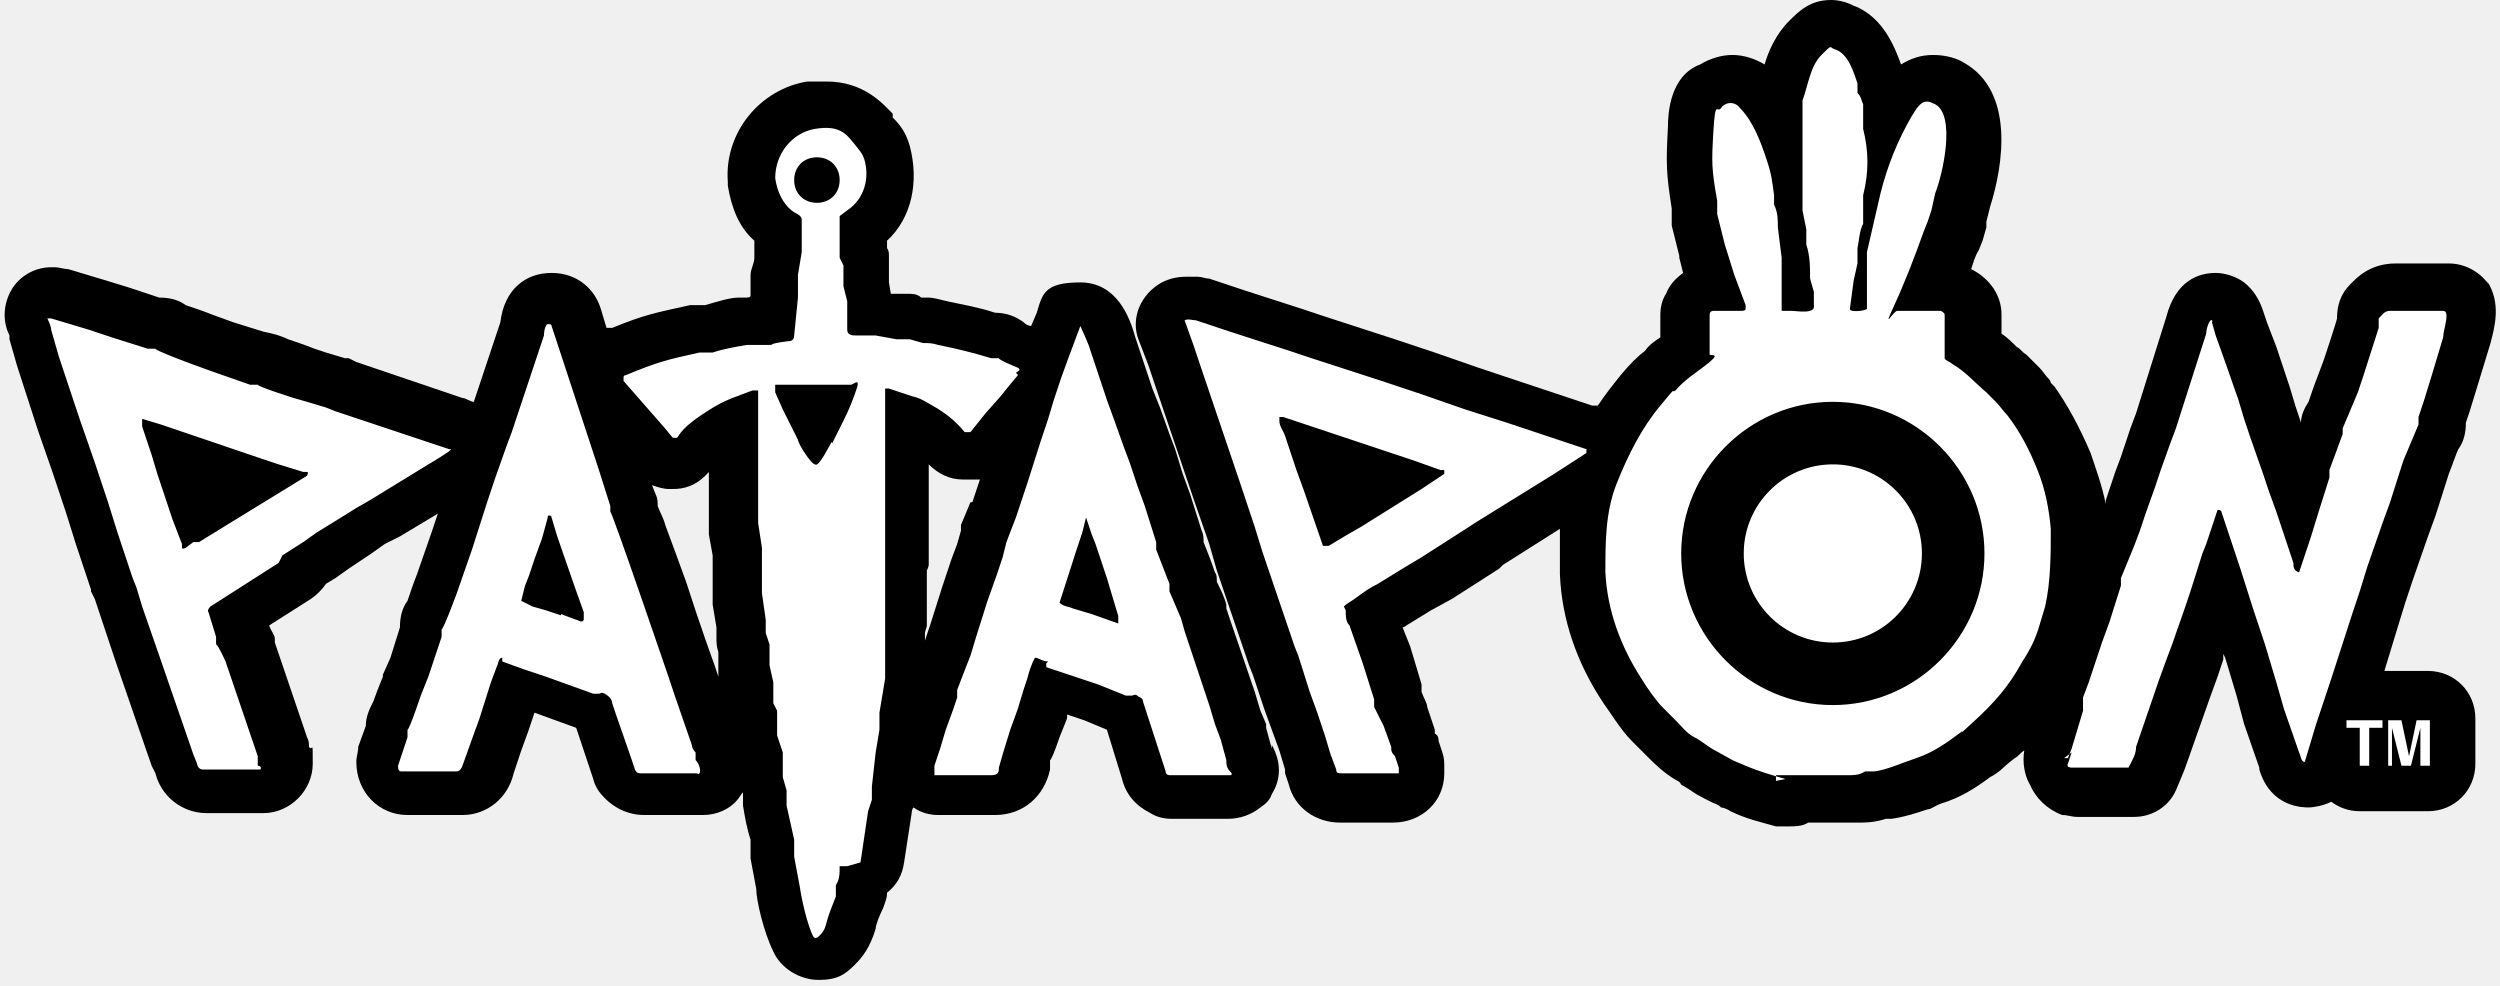
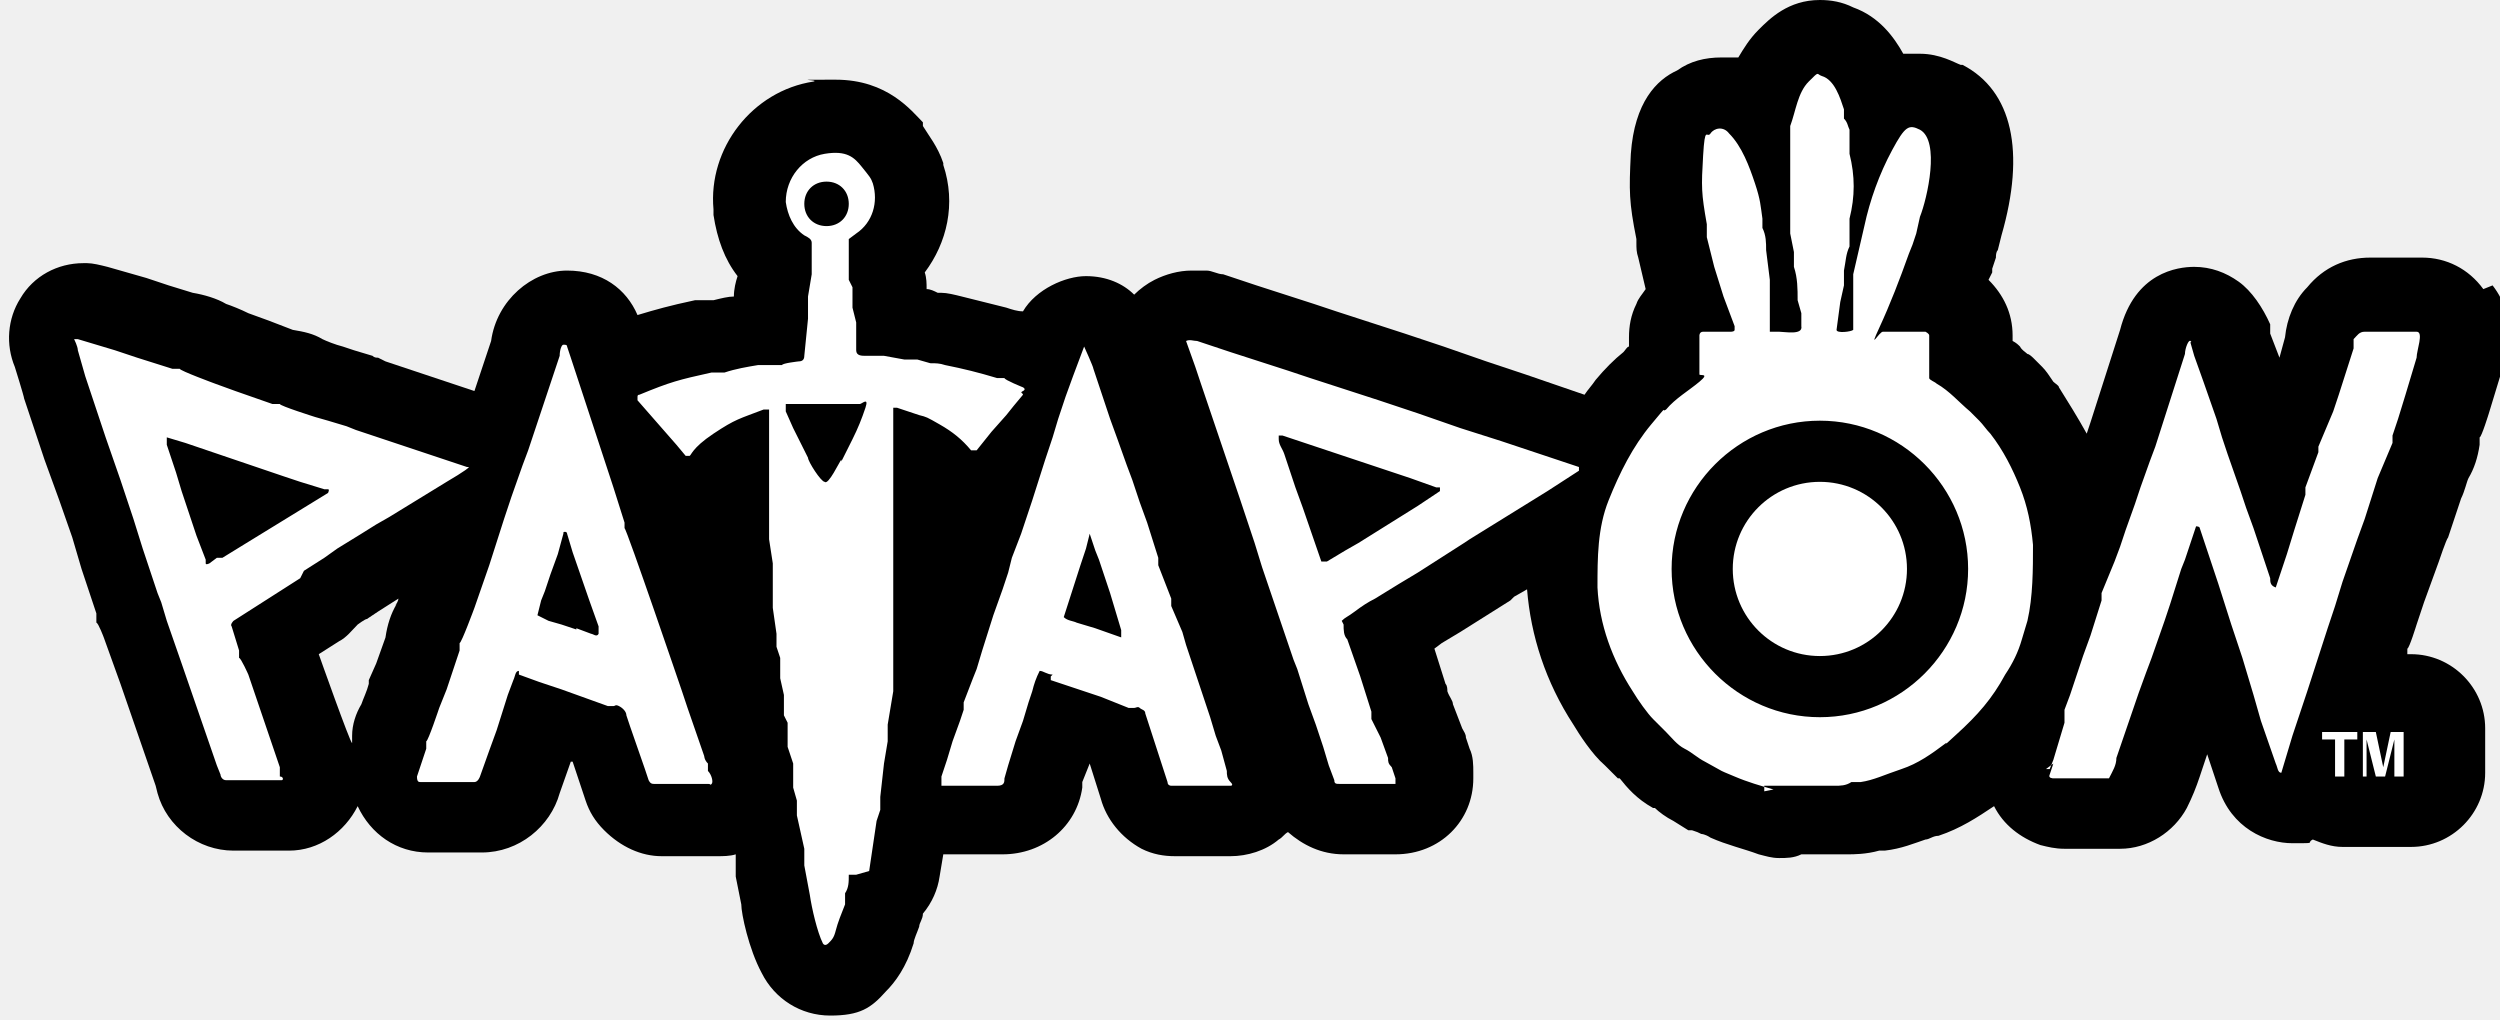
- <svg xmlns="http://www.w3.org/2000/svg" id="Layer_1" version="1.1" viewBox="0 0 131.9 52">
+ <svg xmlns="http://www.w3.org/2000/svg" id="Layer_1" version="1.1" viewBox="0 0 134.9 55">
  <defs>
    <style>
      .st0 {
        fill: #fff;
      }
    </style>
  </defs>
-   <g>
-     <path d="M131.3,15c-.5-.7-1.3-1.1-2.1-1.1h-2.8c-1.4,0-2.1.8-2.4,1.1-.5.5-.7,1.1-.7,1.8h0c0,.1-.7,2.2-.7,2.2l-.3.8c-.2.5-.4,1.1-.5,1.4-.2.3-.4.7-.4,1.1l-.3-.9-.3-1s-.7-2.1-.7-2.1l-.5-1.3-.2-.6c-.2-.6-.5-1.1-1-1.5-.4-.3-1-.5-1.5-.5-.9,0-2.1.4-2.6,2.3l-1.6,5.1-.3.8-.5,1.5-.3.8-.5,1.5v.2c-.2-1-.5-1.8-.8-2.7-.6-1.4-1.2-2.5-1.9-3.5,0,0-.1-.1-.2-.2,0,0,0-.1-.1-.2-.2-.2-.3-.4-.5-.6l-.5-.5c0,0-.1-.1-.2-.2-.2-.1-.3-.3-.5-.4-.2-.2-.5-.5-.8-.7v-1c0-1-.6-1.9-1.6-2.4,0,0,0,0,0,0,.1-.3.2-.7.4-1l.2-.5s.2-.7.2-.7c0,0,0-.2,0-.3l.2-.8c.7-2.2,1.3-6.1-1.4-7.6-.3-.2-.9-.4-1.6-.4s-1.2.2-1.7.5c-.3-.8-.9-2.5-2.5-3.1-.4-.2-.8-.3-1.2-.3-1.1,0-1.7.6-2.2,1.1-.7.7-1.1,1.6-1.3,2.3-.5-.3-1.1-.5-1.7-.5s-1.2.2-1.7.5c-1.6.6-1.7,2.6-1.7,3.3-.1,1.9-.1,2.4.2,4.3,0,0,0,.2,0,.3h0c0,.2,0,.4,0,.6l.4,1.6s0,0,0,.1l.2.8c-.4.3-.7.6-.9,1.1-.2.3-.3.7-.3,1.1v1.2c-.3.2-.6.4-.8.7-.4.3-.8.7-1.3,1.3-.4.5-.8,1-1.2,1.6-.1,0-.2,0-.3,0l-3.9-1.3-2.1-.7-2.3-.8-2.1-.7-3.7-1.2-1.2-.4-3.1-1-1.8-.6c-.2,0-.4-.1-.6-.1-.2,0-.4,0-.6,0-.5,0-.9.1-1.3.3-1.1.6-1.7,1.9-1.2,3.1l.5,1.3.3.9,2.1,6.2.8,2.3.4,1.4,1.7,5s.2.5.2.5l.6,1.8s.4,1.1.4,1.1l.4,1.1.3,1c0,0,0,.1,0,.2l.2.6c.3,1.2,1.4,2,2.7,2h2.8c1.5,0,2.7-1.1,2.7-2.6v-.3c0-.3,0-.5-.1-.8l-.2-.6c0-.1,0-.3-.2-.4,0,0,0-.1,0-.2l-.4-1.2c0-.2-.2-.5-.3-.8,0-.1,0-.3,0-.4l-.6-2-.4-1s0,0,0,0c0,0,.1,0,.2-.1l1.3-.8,1.1-.6,2.5-1.6.2-.2,3-1.9c0,.7,0,1.5,0,2.4.1,2.4.9,4.7,2.3,6.8.3.4.9,1.4,1.5,2l.7.7.2.2c.3.3.8.8,1.5,1.2,0,0,.1,0,.2.2.2.1.5.3.8.5,0,0,.9.5,1,.5.2.1.2.1.3.2,0,0,.2,0,.5.2.8.4,1.7.6,2.4.8.2,0,.5,0,.7,0,.3,0,.7,0,1-.2h2.7c.3,0,.8,0,1.4-.2.1,0,.2,0,.3,0,.7-.1,1.3-.3,1.9-.5.2,0,.4-.2.7-.3,1-.3,1.8-.8,2.6-1.4.2-.1.5-.3.7-.5,0,0,.2-.2.6-.5.2-.1.3-.3.5-.4-.1.6,0,1.3.3,1.8.3.7.9,1.3,1.7,1.6.3,0,.5.1.8.1h3c.9,0,1.8-.5,2.2-1.4.2-.5.4-.9.6-1.5l1.2-3.4.4-1.1.3-.9v-.3c0,0,.1.2.1.2l.6,2s.4,1.5.4,1.5l.8,2.3s0,0,0,.1c.6,2,2.3,2,2.6,2s.8-.1,1.2-.3c.4.3.9.5,1.5.5h.5c.2,0,.3,0,.5,0,.2,0,.3,0,.5,0h1.2c0,0,.2,0,.2,0,0,0,.2,0,.2,0h.5c1.4,0,2.5-1.1,2.5-2.5v-2.4c0-1.4-1.1-2.5-2.5-2.5h-.7c-.1,0-.3,0-.4,0-.1,0-.3,0-.4,0h-.8l.7-2.3.4-1.3.4-1.2.8-2.3.4-1.1s.7-2.2.7-2.2c.2-.5.4-1.1.5-1.3.3-.4.4-.9.4-1.4l.2-.6.4-1.3.7-2.3c.2-.8.6-2.1-.2-3.3Z" />
-     <path d="M67.1,39.5l-.3-1.1c0,0,0-.1,0-.2l-.3-.7-.3-1-1.3-3.8-.2-.6c0,0,0-.1,0-.2-.1-.4-.3-.8-.5-1.2,0-.2,0-.4-.1-.5-.2-.6-.4-1.1-.6-1.6,0-.2,0-.4-.1-.6l-.6-1.9s-.4-1.1-.4-1.1l-.4-1.3-.3-.8-.5-1.4-.4-1-.9-2.7h0c-.3-1.1-1-2.9-2.9-2.9s-2,.6-2.3,1.6l-.3.7c0,0-.2,0-.4-.2-.4-.3-.9-.5-1.5-.5h0c-.9-.3-1.6-.4-2.5-.6-.4-.1-.8-.2-1-.2h-.4c-.2-.2-.5-.2-.7-.2h-.9c0,0-.1-.6-.1-.6v-.8c0-.2,0-.4,0-.6,0-.1,0-.3-.1-.4v-.4c1.3-1.2,1.7-3.1,1.2-5-.2-.7-.5-1.1-.9-1.5v-.2c-.5-.5-1.5-1.7-3.5-1.7s-.6,0-1,0c-2.5.4-4.4,2.7-4.2,5.3,0,0,0,.1,0,.2.2,1.2.6,2.2,1.4,2.9v.5c0,.1,0,.3,0,.4,0,.3-.2.6-.2.9v1.1h0c0,.1-.2.1-.2.1-.1,0-.3,0-.4,0-.5,0-1.1.2-1.8.4h-.3c-.2,0-.4,0-.5,0-1.8.4-2.4.5-4.1,1.2,0,0-.2,0-.3,0l-.3-1c-.3-1-1.2-1.9-2.6-1.9s-2.5.9-2.7,2.6l-1.4,4.2c-.2,0-.4-.2-.6-.2l-5.6-1.9-.4-.2c0,0-.1,0-.2,0l-1-.3-.6-.2c-.5-.2-1.1-.4-1.4-.5-.4-.2-.8-.3-1.3-.4l-1.6-.5-1.1-.4c-.5-.2-1.1-.4-1.4-.5-.4-.3-.9-.4-1.4-.4h0l-1.5-.5-1.3-.4-2-.6c-.2,0-.5-.1-.7-.1h-.2c-.9,0-1.7.5-2.1,1.2-.4.7-.5,1.6-.1,2.4,0,0,0,.1,0,.2l.4,1.4s1.1,3.4,1.1,3.4l.8,2.3.7,2.1.5,1.6.8,2.4s0,0,0,.1l.2.4.3.9s.8,2.4.8,2.4l1.9,5.5s.2.4.2.4c.3,1.2,1.4,2.1,2.7,2.1h3c1.4,0,2.6-1.2,2.6-2.6s0-.6-.2-.9c0-.2,0-.3-.1-.5l-1.7-5c0,0,0-.1,0-.2,0-.2-.2-.4-.3-.7,0,0,0,0,0,0l2.2-1.4c.3-.2.6-.5.8-.8l.5-.3s.7-.5.7-.5l1.2-.8.7-.5.8-.4,2-1.2-.3.9-.8,2.3c-.2.5-.4,1.1-.5,1.4-.3.4-.4.9-.4,1.4l-.5,1.6-.4.9s0,0,0,.1c-.2.5-.4,1-.5,1.3-.2.4-.4.8-.4,1.3l-.4,1.1c0,.3-.1.5-.1.8,0,1.6,1.2,2.8,2.7,2.8h2.9c1.3,0,2.4-.9,2.7-2.2l.4-1.2.4-1.1s.3-.9.3-.9l2.2.8s0,0,0,0l.7,2.1.2.6c.1.4.3.7.6,1,.2.2.9.9,2.1.9h2.6c.2,0,.3,0,.5,0,.7,0,1.4-.3,1.8-.8.1-.1.2-.3.3-.4v.3c0,.1,0,.3,0,.4.1.6.2,1.2.4,1.8v.5c0,.2,0,.3,0,.5l.3,1.6c0,.6.4,2.3.9,3.3.4.9,1.4,1.5,2.4,1.5s1.4-.3,1.9-.8c.4-.4.8-.9,1.1-1.9,0-.2.2-.7.4-1.1.1-.3.2-.5.2-.8.5-.4.8-.9.9-1.6l.4-2.6c0,0,0-.2.1-.3.4.3.9.4,1.3.4h3c1.5,0,2.6-1,2.9-2.4v-.5c.1,0,.5-1.2.5-1.2l.4-1s0-.2,0-.2l.9.3s1.2.5,1.2.5l.8,2.6c.2.8.7,1.4,1.5,1.8.3.2.7.3,1.1.3h3c.6,0,1.2-.2,1.7-.6.3-.2.5-.4.6-.7.5-.8.5-1.7,0-2.6,0,0,0-.1,0-.2ZM38.3,36.9l-.3-.9-.3-.9s-.8-2.2-1.5-4.4c-.4-1.1-.8-2.2-1.1-3-.1-.4-.3-.7-.4-1,0-.2,0-.4-.1-.6l-.2-.5c.3.1.6.2.9.2h.2c.5,0,1.2-.1,1.9-.9v2.9c0,.1,0,.3,0,.4l.2,1.1v.5c0,.1,0,.2,0,.4v.5c0,0,0,.8,0,.8,0,.1,0,.2,0,.4l.2,1.2v.5c0,.3,0,.5.1.8v.2c0,0,0,.7,0,.7,0,0,0,.2,0,.3,0,.4.1.7.2,1v.5ZM51.2,26.5l-.5,1.2c0,0,0,.2,0,.3l-.2.7-.3.8-.5,1.5-.6,1.9-.3.9h0c0,0,0,0,0,0v-.4c0-.1.1-.3.1-.4v-2.9c0,0,.1-.2.1-.3v-5.3c.5.5,1.1.8,1.8.8h.3c.2,0,.4,0,.6,0l-.4,1.2Z" />
-   </g>
-   <path class="st0" d="M94.2,41.1c-.7-.2-1.4-.4-2.1-.7s-.5-.2-.7-.3l-.9-.5c-.4-.2-.7-.5-1.1-.7s-.7-.6-1-.9l-.4-.4-.3-.3c-.3-.3-.8-1-1.1-1.5-1.1-1.7-1.8-3.6-1.9-5.6,0-1.6,0-3.2.6-4.7s1.3-2.9,2.3-4.1.5-.6.8-.8c.5-.6,1.2-1,1.8-1.5s0-.3,0-.4v-2.1s0-.2.2-.2h1.5s.2,0,.2-.1v-.2l-.3-.8-.3-.8-.5-1.6-.4-1.6c0-.2,0-.4,0-.7-.3-1.7-.3-2-.2-3.7s.2-.9.4-1.2.7-.4,1,0c.7.7,1.1,1.8,1.4,2.7s.3,1.2.4,1.9v.5c.2.4.2.8.2,1.2l.2,1.6v2.8h.5c.3,0,1.3.2,1.2-.3v-.7c0,0-.2-.7-.2-.7,0-.6,0-1.2-.2-1.8v-.8c0,0-.2-1-.2-1v-5.8c.3-.8.4-1.8,1-2.4s.4-.4.7-.3c.7.2,1,1.2,1.2,1.8v.5c.2.2.2.4.3.6v1.3c.3,1.2.3,2.3,0,3.5v1.5c-.2.4-.2.8-.3,1.3v.8c0,0-.2.9-.2.9l-.2,1.5c0,.2.8.1.9,0,0-.3,0-.6,0-.9v-.6c0-.2,0-.5,0-.7v-.8c0,0,.3-1.3.3-1.3l.3-1.3c.3-1.4.8-2.8,1.5-4.1s.9-1.4,1.5-1.1c1.1.6.4,3.7,0,4.7l-.2.9-.2.6-.2.5c-.5,1.4-1,2.7-1.6,4s0,.2.2.2h2.3s.2.1.2.2v2.3c0,.1.3.2.4.3.7.4,1.2,1,1.8,1.5l.5.5c.2.2.4.5.6.7.7.9,1.2,1.9,1.6,2.9s.6,2,.7,3.1c0,1.3,0,2.8-.3,4.1l-.3,1c-.2.7-.5,1.3-.9,1.9-.7,1.3-1.5,2.2-2.6,3.2s-.4.4-.6.5c-.8.6-1.5,1.1-2.4,1.4s-1.5.6-2.2.7h-.5c-.3.2-.6.2-.9.2h-2.6c-.9,0-.6,0-.8,0h-.4v.3ZM104.7,29.2c0-4.4-3.6-8-8-8s-8,3.6-8,8,3.6,8,8,8,8-3.6,8-8M44.3,45.7c0,.4,0,.7-.2,1v.6c-.2.5-.4,1-.5,1.4s-.2.5-.4.7-.3,0-.3,0c-.3-.6-.6-1.9-.7-2.6l-.3-1.6v-.9c0,0-.4-1.8-.4-1.8v-.8l-.2-.7v-1.3c0,0-.3-.9-.3-.9v-1.3c0,0-.2-.4-.2-.4v-1.1c0,0-.2-.9-.2-.9v-1.1l-.2-.6v-.7l-.2-1.4v-1.7c0,0,0-.7,0-.7l-.2-1.3v-6.8s0-.2,0-.2h-.3c-1.3.5-1.5.5-2.7,1.3s-1.2,1.2-1.3,1.2h-.2l-.5-.6-1.4-1.6-.7-.8v-.2q0-.1.1-.1c1.7-.7,2.1-.8,3.9-1.2h.7c.6-.2,1.2-.3,1.8-.4h1.3c0-.1.9-.2.9-.2.2,0,.3-.1.3-.3l.2-2v-1.2c0,0,.2-1.2.2-1.2v-1.7c0-.2-.2-.3-.4-.4-.6-.4-.9-1.1-1-1.8,0-1.3.9-2.4,2.1-2.6s1.6.2,2,.7.5.6.6.9c.3,1,0,2.1-.9,2.7l-.4.3v2.2c0,0,.2.4.2.4v1.1l.2.8v1.5c0,.3.3.3.5.3h1l1.1.2h.7l.7.2c.3,0,.5,0,.8.1,1,.2,1.8.4,2.8.7h.4c0,.1,1,.5,1,.5,0,0,.2.1,0,.2s0,.1,0,.2l-.5.6-.4.5-.8.9-.8,1h-.3c-.5-.6-1-1-1.7-1.4s-.7-.4-1.1-.5l-1.2-.4h-.2s0,.1,0,.2v10c0,0,0,2.3,0,2.3v.6c0,0,0,2.2,0,2.2,0,0-.3,1.8-.3,1.8v.9l-.2,1.2-.2,1.8v.7c0,0-.2.6-.2.6l-.4,2.7-.7.2ZM44.3,9.5c0-.7-.5-1.2-1.2-1.2s-1.2.5-1.2,1.2.5,1.2,1.2,1.2,1.2-.5,1.2-1.2M43.9,23.4l.2-.4.4-.8c.3-.6.5-1.1.7-1.7s-.2-.2-.3-.2h-4c0,0,0,.3,0,.4l.4.9.8,1.6c0,.2.7,1.3.9,1.3.2.2.8-1.1.9-1.2h0ZM109.1,40l.2-.5.3-1,.3-1s0-.2,0-.3c0-.2,0-.3,0-.4l.3-.8.7-2.1.4-1.1.6-1.9v-.4c0,0,.7-1.7.7-1.7l.3-.8.3-.9.5-1.4.3-.9.5-1.4.3-.8,1.6-5c0-.3.2-.8.3-.7s0,0,0,.1l.2.7.5,1.4.7,2,.3,1,.3.9.7,2,.3.9.4,1.1.3.9.2.6.4,1.2c0,.2,0,.4.3.5l.6-1.8.4-1.3.6-1.9v-.4c0,0,.7-1.9.7-1.9v-.3c0,0,.8-1.9.8-1.9l.3-.9.8-2.5v-.5c.2-.2.3-.4.6-.4h2.8c.4,0,0,1,0,1.4l-.3,1-.3,1-.4,1.3-.3.9v.4c0,0-.8,1.9-.8,1.9l-.7,2.2-.4,1.1-.8,2.3-.4,1.3-.4,1.2-1.1,3.4-.8,2.4-.6,2c-.2,0-.2-.3-.3-.5l-.8-2.3-.2-.7-.2-.7-.6-2-.6-1.8-.7-2.2-.4-1.2-.4-1.2-.2-.6h0c0-.1-.2-.1-.2-.1l-.3.9-.3.9-.2.5-.6,1.9-.3.9-.7,2-.3.8-.4,1.1-1.2,3.5c0,.4-.2.7-.4,1.1h-3s-.3,0-.2-.2l.2-.6-.4.3ZM14.7,29.7l-3.6,2.3s-.2.2-.1.3l.4,1.3v.4c.1,0,.5.9.5.9l1.7,5v.5c.2,0,.2.2.1.2h-3c-.2,0-.3-.2-.3-.3l-.2-.5-1.9-5.5-.8-2.3-.3-1-.2-.5-.8-2.4-.5-1.6-.7-2.1-.8-2.3-1.1-3.3-.4-1.4c0-.2-.2-.6-.2-.6h.2l1,.3,1,.3,1.2.4,1.9.6h.4c0,.1,1.9.8,1.9.8l1.1.4,2,.7h.4c0,.1,1.9.7,1.9.7l.7.2,1,.3.5.2.6.2,5.4,1.8h.1c0,.1-1.2.8-1.2.8l-3.1,1.9-.7.4-.8.5-1.3.8-.7.5-1.1.7-.2.4ZM10.5,28.6l1.3-.8,4.4-2.7s.1-.2,0-.2h-.2l-1.3-.4-.9-.3-5.3-1.8-1-.3c0,.1,0,.3,0,.4l.5,1.5.3,1,.3.9.5,1.5.5,1.3v.2c0,.1.2,0,.2,0l.4-.3h.3ZM71,32.2c0,.3,0,.6.2.8l.7,2,.6,1.9v.4c0,0,.5,1,.5,1l.4,1.1c0,.2,0,.3.2.5l.2.6v.3c0,0-.2,0-.2,0h-2.8c-.2,0-.3,0-.3-.2l-.3-.8-.3-1-.4-1.2-.4-1.1-.6-1.9-.2-.5-1.7-5-.4-1.3-.8-2.4-2.1-6.2-.3-.9-.5-1.4c.2-.1.4,0,.6,0l.6.2,1.2.4,3.1,1,1.2.4,3.7,1.2.9.3,1.2.4,2.3.8,2.2.7,1.5.5,2.7.9c.9.3,0,0,0,0s0,.1,0,.2l-1.7,1.1-4.2,2.6-.3.2-2.5,1.6-1,.6-1.3.8c-.4.2-.7.4-1.1.7s-.5.3-.7.5h0ZM71.1,28.2l.7-.4,3.2-2,1.2-.8s0-.2,0-.2h-.2l-1.4-.5-6.9-2.3h-.2v.2c0,.3.2.5.3.8l.6,1.8.4,1.1,1,2.9h.3l1-.6ZM26.5,34.7c-.2,0-.2.3-.3.5l-.3.8-.6,1.9-.4,1.1-.5,1.4c0,0-.1.3-.3.3h-2.9c-.1,0-.2,0-.2-.3l.5-1.5v-.4c.1,0,.7-1.8.7-1.8l.2-.5.2-.5.7-2.1v-.4c.1,0,.8-1.9.8-1.9l.8-2.3.8-2.5.4-1.2.6-1.7.3-.8.5-1.5,1.2-3.6c0-.3.1-.6.2-.6s.2,0,.2.1l.2.6,2.3,7,.6,1.9v.3c.1,0,3.1,8.8,3.1,8.8l.3.9.9,2.6c0,0,0,.2.2.4v.4c.2.2.3.6.2.7s0,0-.2,0h-2.9c-.1,0-.2,0-.3-.2l-.2-.6-.8-2.3-.2-.6c0-.2-.2-.4-.4-.5s-.2,0-.3,0q-.2,0-.3,0l-2.5-.9-1.2-.4-1.1-.4ZM29.6,32.4l.8.3c.1,0,.3.2.4,0v-.4l-.5-1.4-.9-2.6-.3-1s0-.1-.1-.1-.1,0-.1.1l-.3,1.1-.4,1.1-.3.9-.2.5-.2.8.6.3.7.2.9.3h-.1ZM55.3,34.9c-.3,0-.5-.2-.7-.2-.2.4-.3.7-.4,1.1l-.2.6-.3,1-.4,1.1-.4,1.3-.2.7c0,.2,0,.4-.4.4h-3c0,0,0-.3,0-.5l.3-.9.3-1,.4-1.1.2-.6v-.4c0,0,.5-1.3.5-1.3l.2-.5.3-1,.6-1.9.5-1.4.3-.9.2-.8.5-1.3.6-1.8.7-2.2.4-1.2.3-1,.4-1.2.4-1.1.6-1.6c0,0,.5,1.1.5,1.2l.9,2.7.4,1.1.5,1.4.3.8.4,1.2.4,1.1.6,1.9v.4c0,0,.7,1.8.7,1.8v.4c0,0,.6,1.4.6,1.4l.2.7,1,3,.3.9.3,1,.3.8.3,1.1c0,.2,0,.4.2.6s0,.2,0,.2c0,0,0,0-.2,0h-3s-.2,0-.2-.2l-1.2-3.7c0-.2-.2-.2-.3-.3s-.2,0-.3,0-.2,0-.3,0l-1-.4-.5-.2-2.1-.7-.6-.2v-.2ZM59,32.9c0-.2,0-.3,0-.4l-.6-2-.6-1.8-.2-.5-.3-.9h0c0,0,0,0,0,0l-.2.8-.3.9-.9,2.8c.2.2.5.2.7.3l1,.3,1.7.6h-.2Z" />
-   <circle class="st0" cx="96.7" cy="29.2" r="4.7" />
-   <path class="st0" d="M125.7,38v.4h-.7v2h-.5v-2h-.7v-.4h2-.1ZM126.5,40.4h-.5v-2.4h.7l.4,1.9.4-1.9h.7v2.4h-.5v-2l-.5,2h-.5l-.5-2v2h.3Z" />
+   <path d="M134,15.6c-.8-1.1-2-1.7-3.3-1.7h-2.8c-1.3,0-2.5.5-3.4,1.6-.7.7-1.1,1.7-1.2,2.7l-.3,1.1-.5-1.3v-.5c-.4-.9-1-1.8-1.7-2.3-.7-.5-1.5-.8-2.4-.8s-3.2.3-4,3.4l-1.6,5-.2.6c-.5-.9-1-1.7-1.5-2.5,0-.1-.2-.2-.3-.3h0c-.2-.3-.4-.6-.6-.8l-.5-.5c0,0-.2-.2-.3-.2-.1-.1-.3-.2-.4-.4-.1-.1-.2-.2-.4-.3v-.3c0-1.2-.5-2.2-1.3-3l.2-.4c0,0,0-.1,0-.2l.2-.6c0-.1,0-.3.1-.4l.2-.8c1.3-4.5.6-7.8-2.1-9.2,0,0,0,0-.1,0-.3-.1-1.1-.6-2.2-.6s-.6,0-.9,0c-.5-.9-1.3-2-2.7-2.5-.6-.3-1.2-.4-1.8-.4-1.7,0-2.7,1-3.3,1.6-.5.5-.8,1-1.1,1.5-.3,0-.6,0-.9,0-.9,0-1.7.2-2.4.7-1.1.5-2.3,1.7-2.5,4.5-.1,2-.1,2.6.3,4.6,0,0,0,.1,0,.2,0,.3,0,.5.1.8,0,0,.4,1.7.4,1.7-.2.3-.4.5-.5.8-.3.6-.4,1.2-.4,1.8v.5c-.1,0-.2.2-.3.3-.5.4-1,.9-1.5,1.5-.2.3-.4.5-.6.8l-3.2-1.1-2.1-.7-2.3-.8-2.1-.7-3.7-1.2-1.2-.4-3.1-1-1.8-.6c-.3,0-.6-.2-.9-.2-.2,0-.4,0-.8,0-.7,0-1.4.2-2,.5-.4.2-.8.5-1.1.8-.6-.6-1.5-1-2.6-1s-2.7.7-3.4,1.9c-.3,0-.6-.1-.9-.2-.8-.2-1.6-.4-2.4-.6-.4-.1-.8-.2-1.1-.2h-.2c-.2-.1-.4-.2-.6-.2,0-.3,0-.6-.1-.9,1.2-1.6,1.7-3.7,1-5.8,0,0,0,0,0-.1-.3-.9-.8-1.5-1.1-2v-.2c-.6-.6-1.9-2.3-4.7-2.3s-.8,0-1.2.1c-3.3.5-5.7,3.6-5.4,6.9,0,0,0,.2,0,.3.2,1.3.6,2.4,1.3,3.3,0,0,0,0,0,0-.1.3-.2.7-.2,1.1-.3,0-.7.1-1.1.2h-.1c-.3,0-.6,0-.9,0-1.4.3-2.1.5-3.1.8-.6-1.4-1.9-2.4-3.8-2.4s-3.8,1.6-4.1,3.8l-.9,2.7-4.8-1.6-.4-.2c-.1,0-.2,0-.3-.1l-1-.3-.6-.2c-.4-.1-.9-.3-1.1-.4-.5-.3-1-.4-1.6-.5l-1.3-.5-1.1-.4c-.4-.2-.9-.4-1.2-.5-.5-.3-1.2-.5-1.8-.6l-1.3-.4-1.2-.4s-2.1-.6-2.1-.6c-.4-.1-.8-.2-1.1-.2h-.2c-1.4,0-2.7.7-3.4,1.9-.7,1.1-.8,2.5-.3,3.7,0,0,.5,1.6.5,1.7l1.1,3.3.8,2.2.7,2,.5,1.7.8,2.4c0,0,0,.1,0,.2v.3c.1,0,.4.8.4.8,0,0,.9,2.5.9,2.5l1.9,5.5c0,0,.1.4.1.4.5,1.8,2.2,3.1,4.1,3.1h3c1.6,0,3-1,3.7-2.4.7,1.5,2.1,2.5,3.8,2.5h2.9c2,0,3.7-1.4,4.2-3.2l.6-1.7h.1s.5,1.5.5,1.5l.2.6c.2.6.5,1.1,1,1.6.9.9,2,1.4,3.1,1.4h2.4c.2,0,.4,0,.6,0,.3,0,.7,0,1-.1,0,0,0,0,0,.1v.4c0,.2,0,.5,0,.7l.3,1.5c0,.5.4,2.4,1.1,3.7.7,1.4,2.1,2.3,3.7,2.3s2.2-.4,3-1.3c.5-.5,1.1-1.3,1.5-2.6,0-.2.2-.6.3-.9,0-.2.2-.4.2-.7.5-.6.8-1.3.9-2l.2-1.2c0,0,.1,0,.2,0h3c2.2,0,4-1.5,4.3-3.6v-.3c0,0,.4-1,.4-1l.6,1.9c.3,1.1,1.1,2.1,2.2,2.7.6.3,1.2.4,1.8.4h3c.9,0,1.9-.3,2.6-.9.2-.1.3-.3.5-.4.8.7,1.8,1.2,3,1.2h2.8c2.4,0,4.2-1.8,4.2-4.1v-.3c0-.4,0-.9-.2-1.3l-.2-.6c0-.2-.1-.3-.2-.5,0,0-.5-1.3-.5-1.3,0-.2-.2-.4-.3-.7,0-.1,0-.3-.1-.4l-.6-1.9.4-.3,1-.6s2.7-1.7,2.7-1.7l.2-.2.7-.4c.2,2.5,1,5,2.5,7.3.3.5,1,1.6,1.7,2.2l.7.7h.1c.4.5.9,1.1,1.8,1.6h.1c.2.2.6.5,1,.7l.8.5c0,0,.1,0,.2,0,.3.1.3.1.5.2,0,0,.2,0,.5.2.9.4,1.8.6,2.6.9.4.1.7.2,1.1.2s.8,0,1.2-.2h2.5c.3,0,1,0,1.7-.2,0,0,.2,0,.3,0,.9-.1,1.6-.4,2.2-.6.2,0,.4-.2.7-.2,1.2-.4,2.1-1,3-1.6h0c.5,1,1.4,1.7,2.5,2.1.4.1.8.2,1.3.2h3c1.5,0,2.9-.9,3.6-2.2.3-.6.5-1.1.7-1.7l.4-1.2s.6,1.8.6,1.8c.7,2.2,2.6,3,4,3s.7,0,1.1-.2c.5.2,1,.4,1.6.4h.5c.2,0,.3,0,.5,0,.2,0,.3,0,.5,0h1.2c0,0,.2,0,.2,0,0,0,.2,0,.3,0h.5c2.2,0,4-1.8,4-4v-2.4c0-2.2-1.8-4-4-4h-.2v-.3c.1,0,.5-1.3.5-1.3l.4-1.2.8-2.2s.4-1.2.5-1.3l.7-2.1c.2-.4.3-.9.4-1.1.3-.5.5-1.1.6-1.8v-.4c.1,0,.5-1.3.5-1.3l.7-2.3c.3-.8.9-2.8-.5-4.6ZM21.4,32.6c-.3.5-.5,1.1-.6,1.8l-.5,1.4-.4.9c0,0,0,.1,0,.2-.1.4-.3.8-.4,1.1-.3.5-.5,1.1-.5,1.7v.4c-.1,0-1.8-4.8-1.8-4.8l1.1-.7c.4-.2.7-.6,1-.9,0,0,.4-.3.5-.3l.6-.4,1.1-.7c0,.1-.1.3-.2.4Z" />
+   <path class="st0" d="M95.7,42.6c-.7-.2-1.4-.4-2.1-.7s-.5-.2-.7-.3l-.9-.5c-.4-.2-.7-.5-1.1-.7s-.7-.6-1-.9l-.4-.4-.3-.3c-.3-.3-.8-1-1.1-1.5-1.1-1.7-1.8-3.6-1.9-5.6,0-1.6,0-3.2.6-4.7s1.3-2.9,2.3-4.1.5-.6.8-.8c.5-.6,1.2-1,1.8-1.5s0-.3,0-.4v-2.1s0-.2.2-.2h1.5s.2,0,.2-.1v-.2l-.3-.8-.3-.8-.5-1.6-.4-1.6c0-.2,0-.4,0-.7-.3-1.7-.3-2-.2-3.7s.2-.9.4-1.2.7-.4,1,0c.7.7,1.1,1.8,1.4,2.7s.3,1.2.4,1.9v.5c.2.4.2.8.2,1.2l.2,1.6v2.8h.5c.3,0,1.3.2,1.2-.3v-.7c0,0-.2-.7-.2-.7,0-.6,0-1.2-.2-1.8v-.8c0,0-.2-1-.2-1v-5.8c.3-.8.4-1.8,1-2.4s.4-.4.7-.3c.7.2,1,1.2,1.2,1.8v.5c.2.2.2.4.3.6v1.3c.3,1.2.3,2.3,0,3.5v1.5c-.2.4-.2.8-.3,1.3v.8c0,0-.2.9-.2.9l-.2,1.5c0,.2.8.1.9,0,0-.3,0-.6,0-.9v-.6c0-.2,0-.5,0-.7v-.8c0,0,.3-1.3.3-1.3l.3-1.3c.3-1.4.8-2.8,1.5-4.1s.9-1.4,1.5-1.1c1.1.6.4,3.7,0,4.7l-.2.9-.2.6-.2.5c-.5,1.4-1,2.7-1.6,4s0,.2.2.2h2.3s.2.1.2.2v2.3c0,.1.3.2.4.3.7.4,1.2,1,1.8,1.5l.5.5c.2.2.4.5.6.7.7.9,1.2,1.9,1.6,2.9s.6,2,.7,3.1c0,1.3,0,2.8-.3,4.1l-.3,1c-.2.7-.5,1.3-.9,1.9-.7,1.3-1.5,2.2-2.6,3.2s-.4.4-.6.5c-.8.6-1.5,1.1-2.4,1.4s-1.5.6-2.2.7h-.5c-.3.2-.6.2-.9.2h-2.6c-.9,0-.6,0-.8,0h-.4v.3ZM106.2,30.7c0-4.4-3.6-8-8-8s-8,3.6-8,8,3.6,8,8,8,8-3.6,8-8M45.8,47.2c0,.4,0,.7-.2,1v.6c-.2.5-.4,1-.5,1.4s-.2.5-.4.7-.3,0-.3,0c-.3-.6-.6-1.9-.7-2.6l-.3-1.6v-.9c0,0-.4-1.8-.4-1.8v-.8l-.2-.7v-1.3c0,0-.3-.9-.3-.9v-1.3c0,0-.2-.4-.2-.4v-1.1c0,0-.2-.9-.2-.9v-1.1l-.2-.6v-.7l-.2-1.4v-1.7c0,0,0-.7,0-.7l-.2-1.3v-6.8s0-.2,0-.2h-.3c-1.3.5-1.5.5-2.7,1.3s-1.2,1.2-1.3,1.2h-.2l-.5-.6-1.4-1.6-.7-.8v-.2q0-.1.1-.1c1.7-.7,2.1-.8,3.9-1.2h.7c.6-.2,1.2-.3,1.8-.4h1.3c0-.1.9-.2.9-.2.2,0,.3-.1.3-.3l.2-2v-1.2c0,0,.2-1.2.2-1.2v-1.7c0-.2-.2-.3-.4-.4-.6-.4-.9-1.1-1-1.8,0-1.3.9-2.4,2.1-2.6s1.6.2,2,.7.5.6.6.9c.3,1,0,2.1-.9,2.7l-.4.3v2.2c0,0,.2.4.2.4v1.1l.2.8v1.5c0,.3.3.3.5.3h1l1.1.2h.7l.7.2c.3,0,.5,0,.8.1,1,.2,1.8.4,2.8.7h.4c0,.1,1,.5,1,.5,0,0,.2.1,0,.2s0,.1,0,.2l-.5.6-.4.5-.8.9-.8,1h-.3c-.5-.6-1-1-1.7-1.4s-.7-.4-1.1-.5l-1.2-.4h-.2s0,.1,0,.2v10c0,0,0,2.3,0,2.3v.6c0,0,0,2.2,0,2.2,0,0-.3,1.8-.3,1.8v.9l-.2,1.2-.2,1.8v.7c0,0-.2.6-.2.6l-.4,2.7-.7.2ZM45.8,11c0-.7-.5-1.2-1.2-1.2s-1.2.5-1.2,1.2.5,1.2,1.2,1.2,1.2-.5,1.2-1.2M45.4,24.9l.2-.4.4-.8c.3-.6.5-1.1.7-1.7s-.2-.2-.3-.2h-4c0,0,0,.3,0,.4l.4.9.8,1.6c0,.2.7,1.3.9,1.3.2.2.8-1.1.9-1.2h0ZM110.6,41.5l.2-.5.3-1,.3-1s0-.2,0-.3c0-.2,0-.3,0-.4l.3-.8.7-2.1.4-1.1.6-1.9v-.4c0,0,.7-1.7.7-1.7l.3-.8.3-.9.5-1.4.3-.9.5-1.4.3-.8,1.6-5c0-.3.2-.8.3-.7s0,0,0,.1l.2.7.5,1.4.7,2,.3,1,.3.9.7,2,.3.9.4,1.1.3.9.2.6.4,1.2c0,.2,0,.4.3.5l.6-1.8.4-1.3.6-1.9v-.4c0,0,.7-1.9.7-1.9v-.3c0,0,.8-1.9.8-1.9l.3-.9.8-2.5v-.5c.2-.2.3-.4.6-.4h2.8c.4,0,0,1,0,1.4l-.3,1-.3,1-.4,1.3-.3.9v.4c0,0-.8,1.9-.8,1.9l-.7,2.2-.4,1.1-.8,2.3-.4,1.3-.4,1.2-1.1,3.4-.8,2.4-.6,2c-.2,0-.2-.3-.3-.5l-.8-2.3-.2-.7-.2-.7-.6-2-.6-1.8-.7-2.2-.4-1.2-.4-1.2-.2-.6h0c0-.1-.2-.1-.2-.1l-.3.9-.3.9-.2.5-.6,1.9-.3.9-.7,2-.3.8-.4,1.1-1.2,3.5c0,.4-.2.7-.4,1.1h-3s-.3,0-.2-.2l.2-.6-.4.3ZM16.2,31.2l-3.6,2.3s-.2.2-.1.3l.4,1.3v.4c.1,0,.5.9.5.9l1.7,5v.5c.2,0,.2.2.1.2h-3c-.2,0-.3-.2-.3-.3l-.2-.5-1.9-5.5-.8-2.3-.3-1-.2-.5-.8-2.4-.5-1.6-.7-2.1-.8-2.3-1.1-3.3-.4-1.4c0-.2-.2-.6-.2-.6h.2l1,.3,1,.3,1.2.4,1.9.6h.4c0,.1,1.9.8,1.9.8l1.1.4,2,.7h.4c0,.1,1.9.7,1.9.7l.7.2,1,.3.5.2.6.2,5.4,1.8h.1c0,.1-1.2.8-1.2.8l-3.1,1.9-.7.4-.8.5-1.3.8-.7.5-1.1.7-.2.4ZM12,30.1l1.3-.8,4.4-2.7s.1-.2,0-.2h-.2l-1.3-.4-.9-.3-5.3-1.8-1-.3c0,.1,0,.3,0,.4l.5,1.5.3,1,.3.9.5,1.5.5,1.3v.2c0,.1.2,0,.2,0l.4-.3h.3ZM72.5,33.7c0,.3,0,.6.2.8l.7,2,.6,1.9v.4c0,0,.5,1,.5,1l.4,1.1c0,.2,0,.3.2.5l.2.6v.3c0,0-.2,0-.2,0h-2.8c-.2,0-.3,0-.3-.2l-.3-.8-.3-1-.4-1.2-.4-1.1-.6-1.9-.2-.5-1.7-5-.4-1.3-.8-2.4-2.1-6.2-.3-.9-.5-1.4c.2-.1.4,0,.6,0l.6.2,1.2.4,3.1,1,1.2.4,3.7,1.2.9.3,1.2.4,2.3.8,2.2.7,1.5.5,2.7.9c.9.3,0,0,0,0s0,.1,0,.2l-1.7,1.1-4.2,2.6-.3.2-2.5,1.6-1,.6-1.3.8c-.4.2-.7.4-1.1.7s-.5.3-.7.5h0ZM72.6,29.7l.7-.4,3.2-2,1.2-.8s0-.2,0-.2h-.2l-1.4-.5-6.9-2.3h-.2v.2c0,.3.2.5.3.8l.6,1.8.4,1.1,1,2.9h.3l1-.6ZM28,36.2c-.2,0-.2.3-.3.5l-.3.8-.6,1.9-.4,1.1-.5,1.4c0,0-.1.3-.3.3h-2.9c-.1,0-.2,0-.2-.3l.5-1.5v-.4c.1,0,.7-1.8.7-1.8l.2-.5.2-.5.7-2.1v-.4c.1,0,.8-1.9.8-1.9l.8-2.3.8-2.5.4-1.2.6-1.7.3-.8.5-1.5,1.2-3.6c0-.3.1-.6.2-.6s.2,0,.2.1l.2.6,2.3,7,.6,1.9v.3c.1,0,3.1,8.8,3.1,8.8l.3.9.9,2.6c0,0,0,.2.2.4v.4c.2.2.3.6.2.7s0,0-.2,0h-2.9c-.1,0-.2,0-.3-.2l-.2-.6-.8-2.3-.2-.6c0-.2-.2-.4-.4-.5s-.2,0-.3,0q-.2,0-.3,0l-2.5-.9-1.2-.4-1.1-.4ZM31.1,33.9l.8.3c.1,0,.3.2.4,0v-.4l-.5-1.4-.9-2.6-.3-1s0-.1-.1-.1-.1,0-.1.1l-.3,1.1-.4,1.1-.3.9-.2.5-.2.8.6.3.7.2.9.3h-.1ZM56.8,36.4c-.3,0-.5-.2-.7-.2-.2.4-.3.7-.4,1.1l-.2.6-.3,1-.4,1.1-.4,1.3-.2.7c0,.2,0,.4-.4.4h-3c0,0,0-.3,0-.5l.3-.9.3-1,.4-1.1.2-.6v-.4c0,0,.5-1.3.5-1.3l.2-.5.3-1,.6-1.9.5-1.4.3-.9.2-.8.5-1.3.6-1.8.7-2.2.4-1.2.3-1,.4-1.2.4-1.1.6-1.6c0,0,.5,1.1.5,1.2l.9,2.7.4,1.1.5,1.4.3.8.4,1.2.4,1.1.6,1.9v.4c0,0,.7,1.8.7,1.8v.4c0,0,.6,1.4.6,1.4l.2.7,1,3,.3.9.3,1,.3.8.3,1.1c0,.2,0,.4.2.6s0,.2,0,.2c0,0,0,0-.2,0h-3s-.2,0-.2-.2l-1.2-3.7c0-.2-.2-.2-.3-.3s-.2,0-.3,0-.2,0-.3,0l-1-.4-.5-.2-2.1-.7-.6-.2v-.2ZM60.5,34.4c0-.2,0-.3,0-.4l-.6-2-.6-1.8-.2-.5-.3-.9h0c0,0,0,0,0,0l-.2.8-.3.9-.9,2.8c.2.2.5.2.7.3l1,.3,1.7.6h-.2Z" />
+   <circle class="st0" cx="98.2" cy="30.7" r="4.7" />
+   <path class="st0" d="M127.2,39.5v.4h-.7v2h-.5v-2h-.7v-.4h2-.1ZM128,41.9h-.5v-2.4h.7l.4,1.9.4-1.9h.7v2.4h-.5v-2l-.5,2h-.5l-.5-2v2h.3Z" />
</svg>
